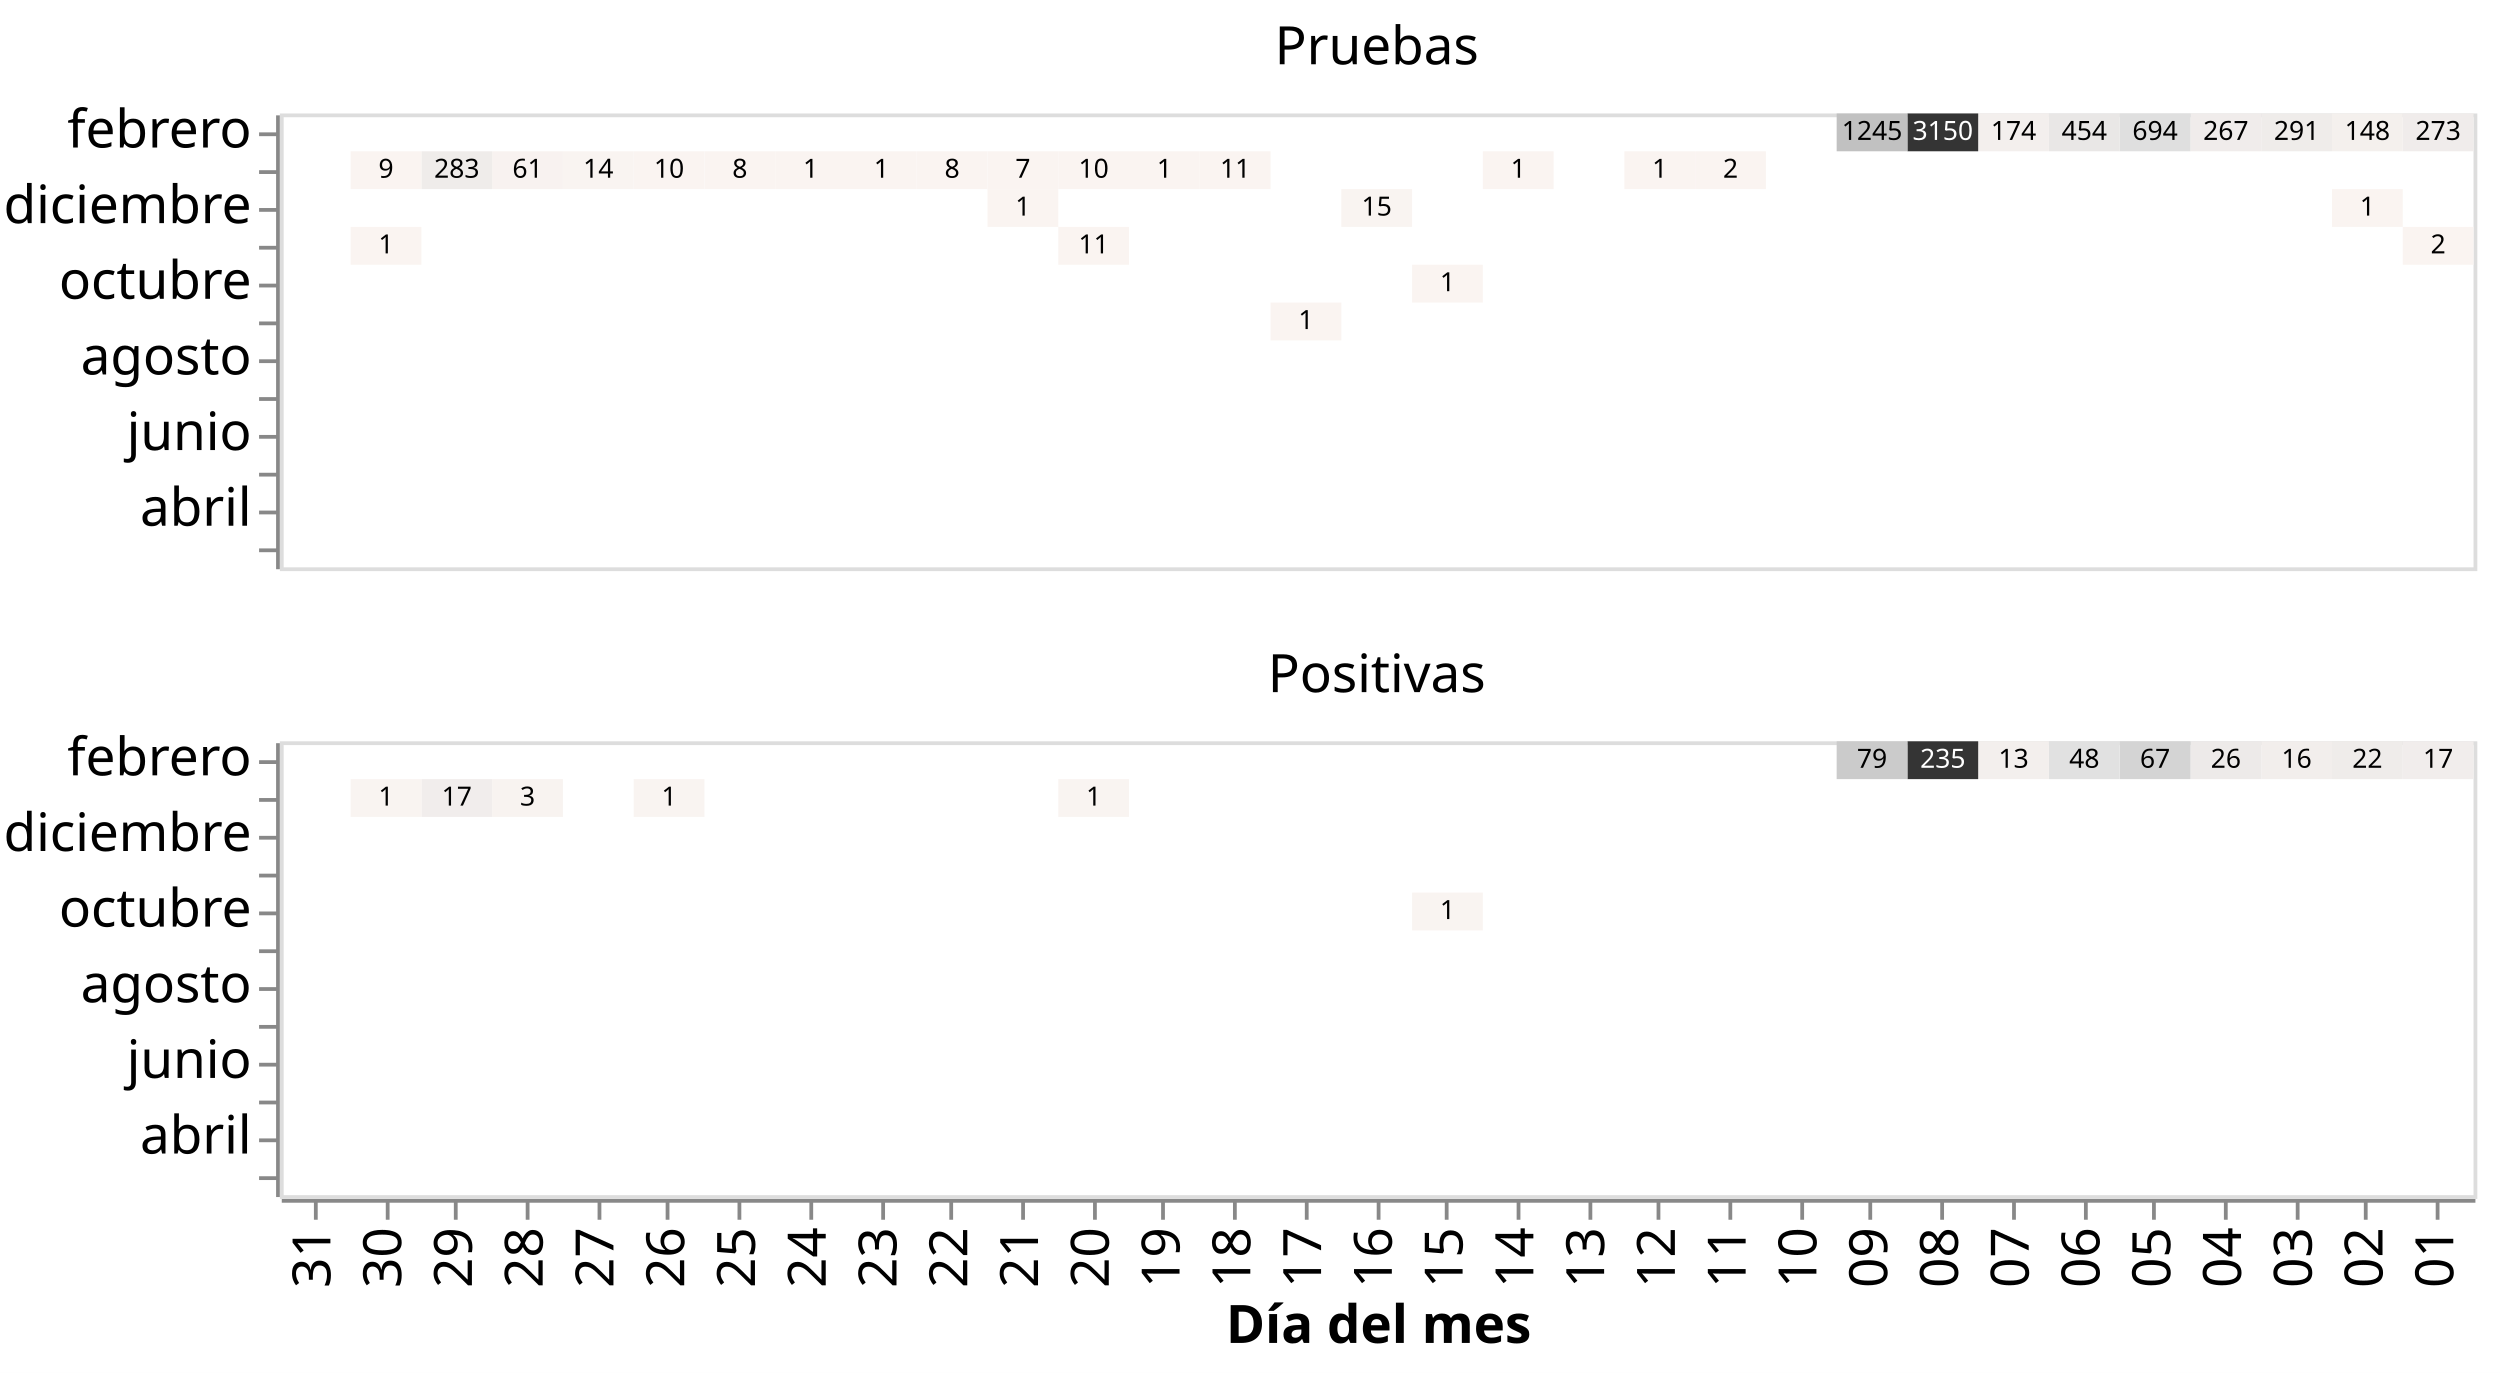
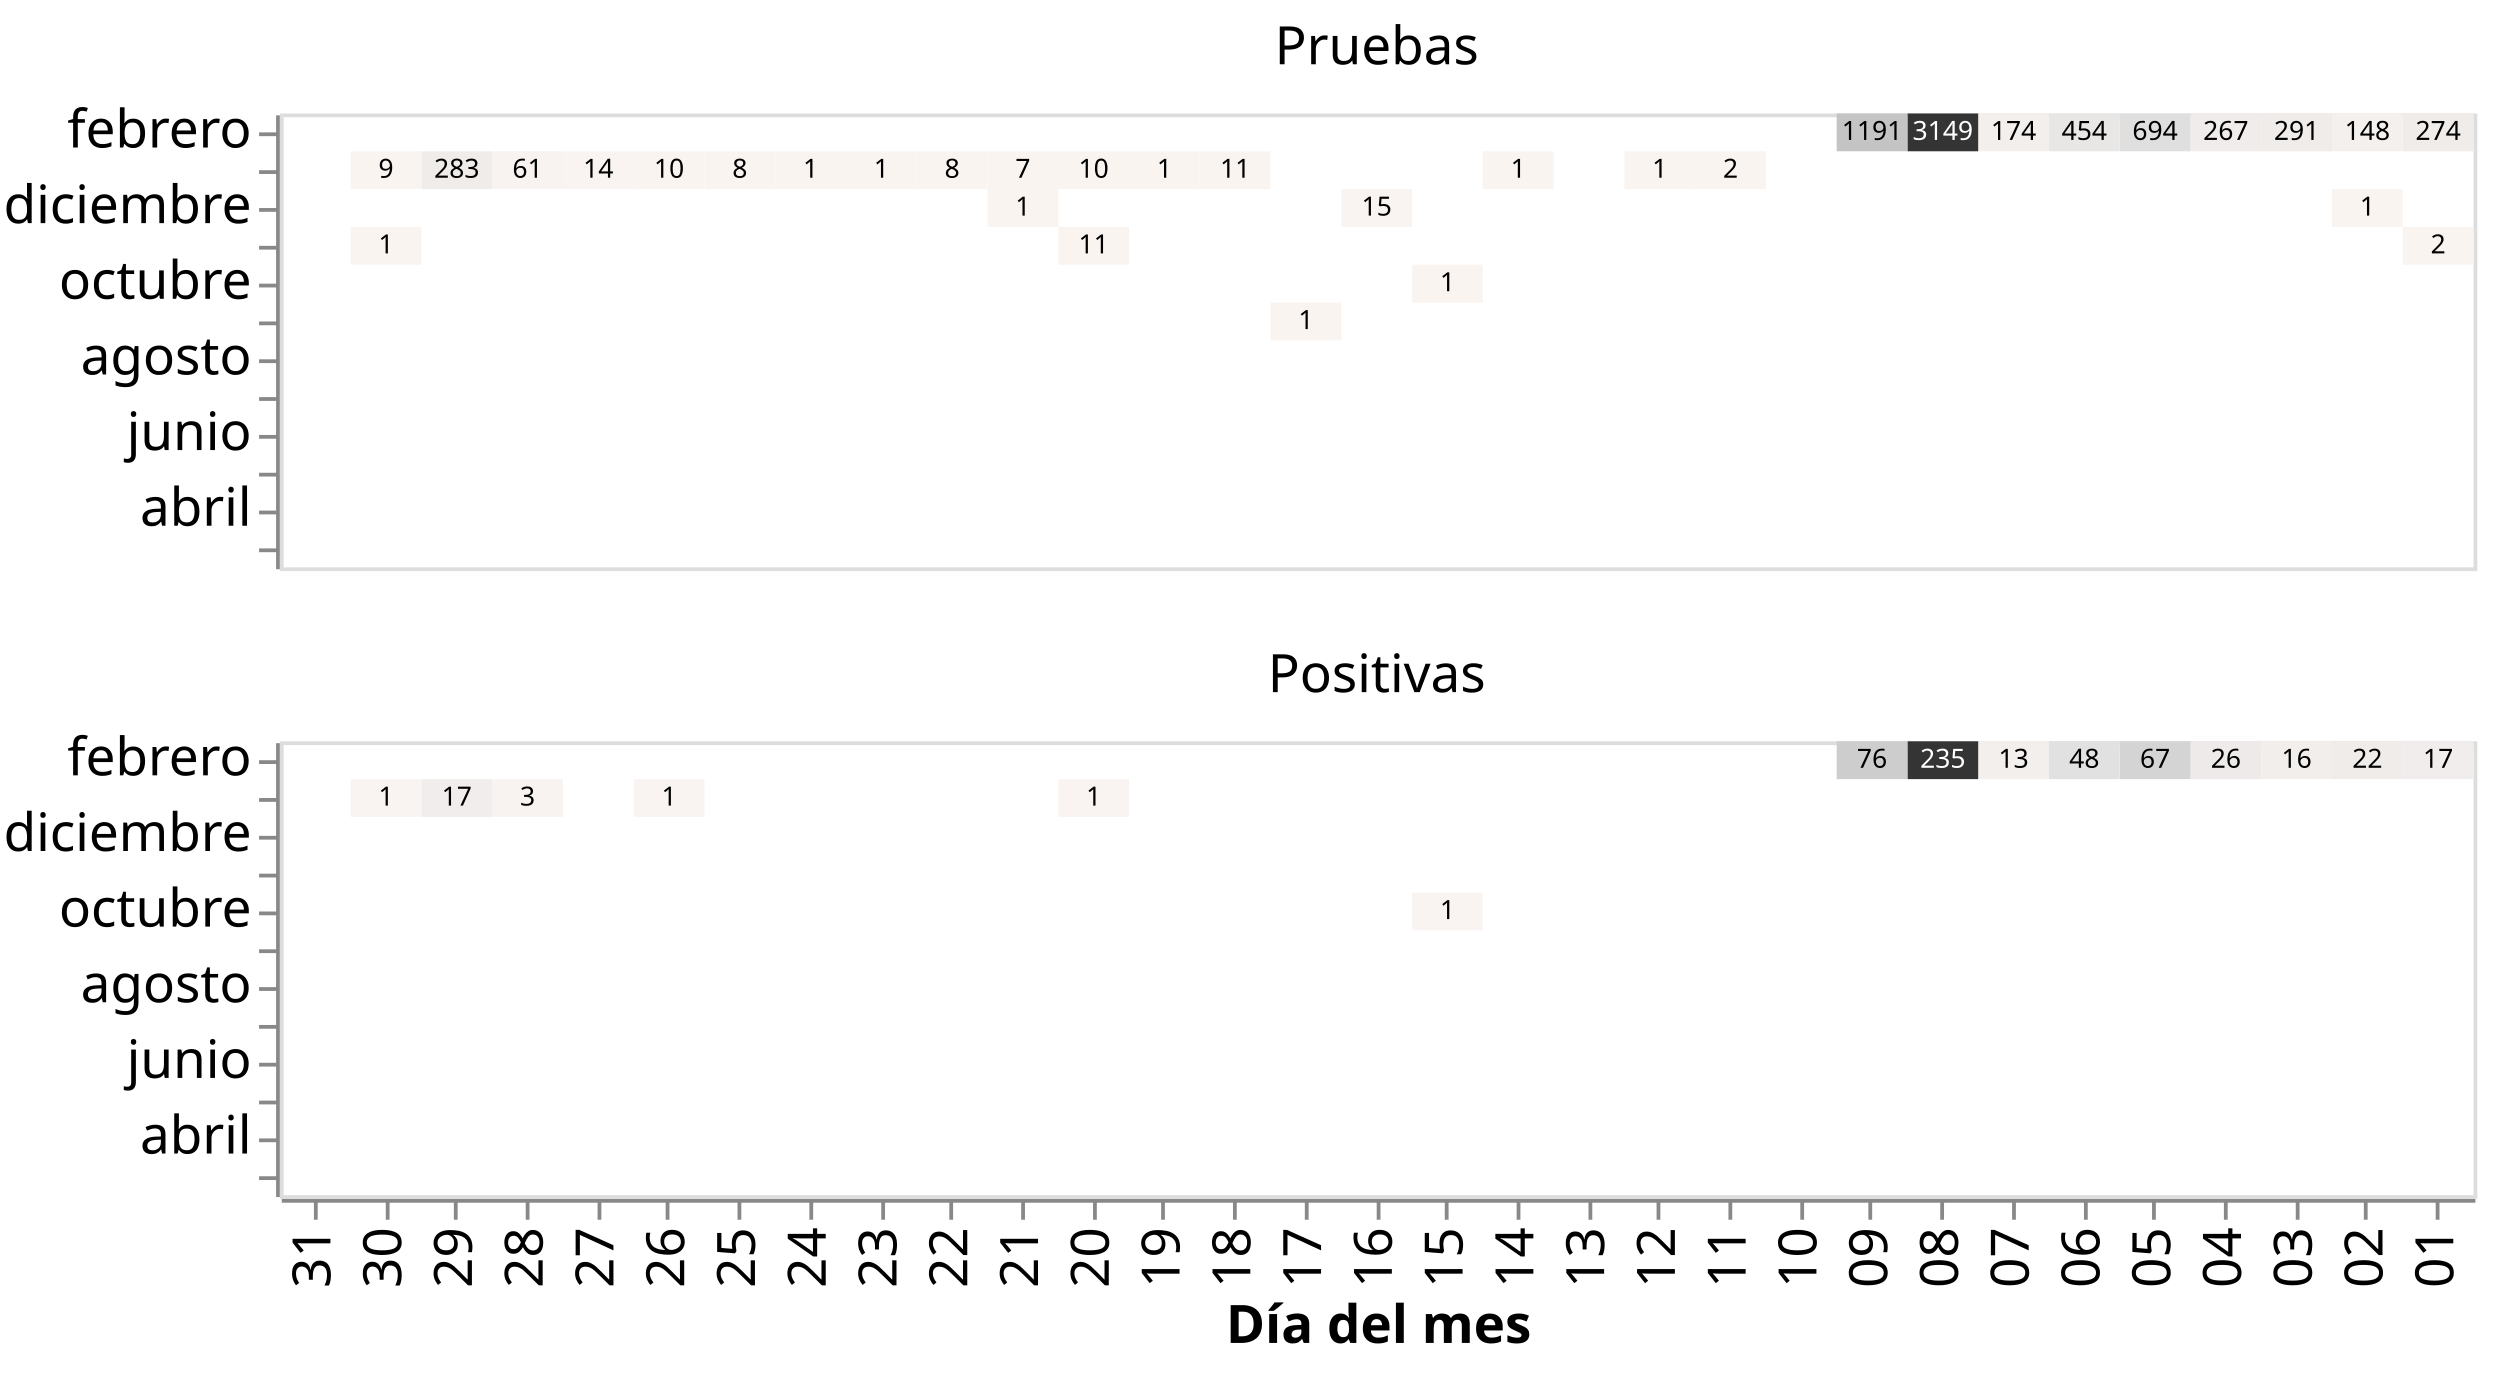
<svg xmlns="http://www.w3.org/2000/svg" class="marks" width="661" height="363" viewBox="0 0 661 363" version="1.1">
  <rect width="661" height="363" style="fill: white;" />
  <g transform="translate(74,30)">
    <g class="mark-group role-frame root">
      <g transform="translate(0,0)">
        <path class="background" d="M0,0h0v0h0Z" style="fill: none;" />
        <g>
          <g class="mark-group role-row-header row_header">
            <g transform="translate(-1,0)">
              <path class="background" d="M0,0h0v120h0Z" style="fill: none;" />
              <g>
                <g class="mark-group role-axis">
                  <g transform="translate(0.5,0.5)">
                    <path class="background" d="M0,0h0v0h0Z" style="pointer-events: none; fill: none;" />
                    <g>
                      <g class="mark-rule role-axis-tick" style="pointer-events: none;">
                        <line transform="translate(0,5)" x2="-5" y2="0" style="fill: none; stroke: #888; stroke-width: 1; opacity: 1;" />
                        <line transform="translate(0,15)" x2="-5" y2="0" style="fill: none; stroke: #888; stroke-width: 1; opacity: 1;" />
                        <line transform="translate(0,25)" x2="-5" y2="0" style="fill: none; stroke: #888; stroke-width: 1; opacity: 1;" />
                        <line transform="translate(0,35)" x2="-5" y2="0" style="fill: none; stroke: #888; stroke-width: 1; opacity: 1;" />
                        <line transform="translate(0,45)" x2="-5" y2="0" style="fill: none; stroke: #888; stroke-width: 1; opacity: 1;" />
                        <line transform="translate(0,55)" x2="-5" y2="0" style="fill: none; stroke: #888; stroke-width: 1; opacity: 1;" />
                        <line transform="translate(0,65)" x2="-5" y2="0" style="fill: none; stroke: #888; stroke-width: 1; opacity: 1;" />
                        <line transform="translate(0,75)" x2="-5" y2="0" style="fill: none; stroke: #888; stroke-width: 1; opacity: 1;" />
                        <line transform="translate(0,85)" x2="-5" y2="0" style="fill: none; stroke: #888; stroke-width: 1; opacity: 1;" />
                        <line transform="translate(0,95)" x2="-5" y2="0" style="fill: none; stroke: #888; stroke-width: 1; opacity: 1;" />
                        <line transform="translate(0,105)" x2="-5" y2="0" style="fill: none; stroke: #888; stroke-width: 1; opacity: 1;" />
                        <line transform="translate(0,115)" x2="-5" y2="0" style="fill: none; stroke: #888; stroke-width: 1; opacity: 1;" />
                      </g>
                      <g class="mark-text role-axis-label" style="pointer-events: none;">
                        <text text-anchor="end" transform="translate(-7,8.5)" style="font-family: sans-serif; font-size: 14px; fill: #000; opacity: 1;">febrero</text>
                        <text text-anchor="end" transform="translate(-7,18.5)" style="font-family: sans-serif; font-size: 14px; fill: #000; opacity: 0;">enero</text>
                        <text text-anchor="end" transform="translate(-7,28.5)" style="font-family: sans-serif; font-size: 14px; fill: #000; opacity: 1;">diciembre</text>
                        <text text-anchor="end" transform="translate(-7,38.5)" style="font-family: sans-serif; font-size: 14px; fill: #000; opacity: 0;">noviembre</text>
                        <text text-anchor="end" transform="translate(-7,48.5)" style="font-family: sans-serif; font-size: 14px; fill: #000; opacity: 1;">octubre</text>
                        <text text-anchor="end" transform="translate(-7,58.5)" style="font-family: sans-serif; font-size: 14px; fill: #000; opacity: 0;">septiembre</text>
                        <text text-anchor="end" transform="translate(-7,68.5)" style="font-family: sans-serif; font-size: 14px; fill: #000; opacity: 1;">agosto</text>
                        <text text-anchor="end" transform="translate(-7,78.5)" style="font-family: sans-serif; font-size: 14px; fill: #000; opacity: 0;">julio</text>
                        <text text-anchor="end" transform="translate(-7,88.5)" style="font-family: sans-serif; font-size: 14px; fill: #000; opacity: 1;">junio</text>
                        <text text-anchor="end" transform="translate(-7,98.5)" style="font-family: sans-serif; font-size: 14px; fill: #000; opacity: 0;">mayo</text>
                        <text text-anchor="end" transform="translate(-7,108.5)" style="font-family: sans-serif; font-size: 14px; fill: #000; opacity: 1;">abril</text>
                        <text text-anchor="end" transform="translate(-7,118.5)" style="font-family: sans-serif; font-size: 14px; fill: #000; opacity: 0;">marzo</text>
                      </g>
                      <g class="mark-rule role-axis-domain" style="pointer-events: none;">
                        <line transform="translate(0,0)" x2="0" y2="120" style="fill: none; stroke: #888; stroke-width: 1; opacity: 1;" />
                      </g>
                    </g>
                    <path class="foreground" d="" style="pointer-events: none; display: none; fill: none;" />
                  </g>
                </g>
              </g>
              <path class="foreground" d="" style="display: none; fill: none;" />
            </g>
            <g transform="translate(-1,166)">
              <path class="background" d="M0,0h0v120h0Z" style="fill: none;" />
              <g>
                <g class="mark-group role-axis">
                  <g transform="translate(0.5,0.5)">
                    <path class="background" d="M0,0h0v0h0Z" style="pointer-events: none; fill: none;" />
                    <g>
                      <g class="mark-rule role-axis-tick" style="pointer-events: none;">
                        <line transform="translate(0,5)" x2="-5" y2="0" style="fill: none; stroke: #888; stroke-width: 1; opacity: 1;" />
                        <line transform="translate(0,15)" x2="-5" y2="0" style="fill: none; stroke: #888; stroke-width: 1; opacity: 1;" />
                        <line transform="translate(0,25)" x2="-5" y2="0" style="fill: none; stroke: #888; stroke-width: 1; opacity: 1;" />
                        <line transform="translate(0,35)" x2="-5" y2="0" style="fill: none; stroke: #888; stroke-width: 1; opacity: 1;" />
                        <line transform="translate(0,45)" x2="-5" y2="0" style="fill: none; stroke: #888; stroke-width: 1; opacity: 1;" />
                        <line transform="translate(0,55)" x2="-5" y2="0" style="fill: none; stroke: #888; stroke-width: 1; opacity: 1;" />
                        <line transform="translate(0,65)" x2="-5" y2="0" style="fill: none; stroke: #888; stroke-width: 1; opacity: 1;" />
                        <line transform="translate(0,75)" x2="-5" y2="0" style="fill: none; stroke: #888; stroke-width: 1; opacity: 1;" />
                        <line transform="translate(0,85)" x2="-5" y2="0" style="fill: none; stroke: #888; stroke-width: 1; opacity: 1;" />
                        <line transform="translate(0,95)" x2="-5" y2="0" style="fill: none; stroke: #888; stroke-width: 1; opacity: 1;" />
                        <line transform="translate(0,105)" x2="-5" y2="0" style="fill: none; stroke: #888; stroke-width: 1; opacity: 1;" />
                        <line transform="translate(0,115)" x2="-5" y2="0" style="fill: none; stroke: #888; stroke-width: 1; opacity: 1;" />
                      </g>
                      <g class="mark-text role-axis-label" style="pointer-events: none;">
                        <text text-anchor="end" transform="translate(-7,8.5)" style="font-family: sans-serif; font-size: 14px; fill: #000; opacity: 1;">febrero</text>
                        <text text-anchor="end" transform="translate(-7,18.5)" style="font-family: sans-serif; font-size: 14px; fill: #000; opacity: 0;">enero</text>
                        <text text-anchor="end" transform="translate(-7,28.5)" style="font-family: sans-serif; font-size: 14px; fill: #000; opacity: 1;">diciembre</text>
                        <text text-anchor="end" transform="translate(-7,38.5)" style="font-family: sans-serif; font-size: 14px; fill: #000; opacity: 0;">noviembre</text>
                        <text text-anchor="end" transform="translate(-7,48.5)" style="font-family: sans-serif; font-size: 14px; fill: #000; opacity: 1;">octubre</text>
                        <text text-anchor="end" transform="translate(-7,58.5)" style="font-family: sans-serif; font-size: 14px; fill: #000; opacity: 0;">septiembre</text>
                        <text text-anchor="end" transform="translate(-7,68.5)" style="font-family: sans-serif; font-size: 14px; fill: #000; opacity: 1;">agosto</text>
                        <text text-anchor="end" transform="translate(-7,78.5)" style="font-family: sans-serif; font-size: 14px; fill: #000; opacity: 0;">julio</text>
                        <text text-anchor="end" transform="translate(-7,88.5)" style="font-family: sans-serif; font-size: 14px; fill: #000; opacity: 1;">junio</text>
                        <text text-anchor="end" transform="translate(-7,98.5)" style="font-family: sans-serif; font-size: 14px; fill: #000; opacity: 0;">mayo</text>
                        <text text-anchor="end" transform="translate(-7,108.5)" style="font-family: sans-serif; font-size: 14px; fill: #000; opacity: 1;">abril</text>
                        <text text-anchor="end" transform="translate(-7,118.5)" style="font-family: sans-serif; font-size: 14px; fill: #000; opacity: 0;">marzo</text>
                      </g>
                      <g class="mark-rule role-axis-domain" style="pointer-events: none;">
                        <line transform="translate(0,0)" x2="0" y2="120" style="fill: none; stroke: #888; stroke-width: 1; opacity: 1;" />
                      </g>
                    </g>
                    <path class="foreground" d="" style="pointer-events: none; display: none; fill: none;" />
                  </g>
                </g>
              </g>
              <path class="foreground" d="" style="display: none; fill: none;" />
            </g>
          </g>
          <g class="mark-group role-column-footer column_footer">
            <g transform="translate(0,287)">
              <path class="background" d="M0,0h580v0h-580Z" style="fill: none;" />
              <g>
                <g class="mark-group role-axis">
                  <g transform="translate(0.5,0.5)">
                    <path class="background" d="M0,0h0v0h0Z" style="pointer-events: none; fill: none;" />
                    <g>
                      <g class="mark-rule role-axis-tick" style="pointer-events: none;">
                        <line transform="translate(9,0)" x2="0" y2="5" style="fill: none; stroke: #888; stroke-width: 1; opacity: 1;" />
                        <line transform="translate(28,0)" x2="0" y2="5" style="fill: none; stroke: #888; stroke-width: 1; opacity: 1;" />
                        <line transform="translate(46,0)" x2="0" y2="5" style="fill: none; stroke: #888; stroke-width: 1; opacity: 1;" />
                        <line transform="translate(65,0)" x2="0" y2="5" style="fill: none; stroke: #888; stroke-width: 1; opacity: 1;" />
                        <line transform="translate(84,0)" x2="0" y2="5" style="fill: none; stroke: #888; stroke-width: 1; opacity: 1;" />
                        <line transform="translate(102,0)" x2="0" y2="5" style="fill: none; stroke: #888; stroke-width: 1; opacity: 1;" />
                        <line transform="translate(121,0)" x2="0" y2="5" style="fill: none; stroke: #888; stroke-width: 1; opacity: 1;" />
                        <line transform="translate(140,0)" x2="0" y2="5" style="fill: none; stroke: #888; stroke-width: 1; opacity: 1;" />
                        <line transform="translate(159,0)" x2="0" y2="5" style="fill: none; stroke: #888; stroke-width: 1; opacity: 1;" />
                        <line transform="translate(177,0)" x2="0" y2="5" style="fill: none; stroke: #888; stroke-width: 1; opacity: 1;" />
                        <line transform="translate(196,0)" x2="0" y2="5" style="fill: none; stroke: #888; stroke-width: 1; opacity: 1;" />
                        <line transform="translate(215,0)" x2="0" y2="5" style="fill: none; stroke: #888; stroke-width: 1; opacity: 1;" />
                        <line transform="translate(233,0)" x2="0" y2="5" style="fill: none; stroke: #888; stroke-width: 1; opacity: 1;" />
                        <line transform="translate(252,0)" x2="0" y2="5" style="fill: none; stroke: #888; stroke-width: 1; opacity: 1;" />
                        <line transform="translate(271,0)" x2="0" y2="5" style="fill: none; stroke: #888; stroke-width: 1; opacity: 1;" />
                        <line transform="translate(290,0)" x2="0" y2="5" style="fill: none; stroke: #888; stroke-width: 1; opacity: 1;" />
                        <line transform="translate(308,0)" x2="0" y2="5" style="fill: none; stroke: #888; stroke-width: 1; opacity: 1;" />
                        <line transform="translate(327,0)" x2="0" y2="5" style="fill: none; stroke: #888; stroke-width: 1; opacity: 1;" />
                        <line transform="translate(346,0)" x2="0" y2="5" style="fill: none; stroke: #888; stroke-width: 1; opacity: 1;" />
                        <line transform="translate(364,0)" x2="0" y2="5" style="fill: none; stroke: #888; stroke-width: 1; opacity: 1;" />
                        <line transform="translate(383,0)" x2="0" y2="5" style="fill: none; stroke: #888; stroke-width: 1; opacity: 1;" />
                        <line transform="translate(402,0)" x2="0" y2="5" style="fill: none; stroke: #888; stroke-width: 1; opacity: 1;" />
                        <line transform="translate(420,0)" x2="0" y2="5" style="fill: none; stroke: #888; stroke-width: 1; opacity: 1;" />
                        <line transform="translate(439,0)" x2="0" y2="5" style="fill: none; stroke: #888; stroke-width: 1; opacity: 1;" />
                        <line transform="translate(458,0)" x2="0" y2="5" style="fill: none; stroke: #888; stroke-width: 1; opacity: 1;" />
                        <line transform="translate(477,0)" x2="0" y2="5" style="fill: none; stroke: #888; stroke-width: 1; opacity: 1;" />
                        <line transform="translate(495,0)" x2="0" y2="5" style="fill: none; stroke: #888; stroke-width: 1; opacity: 1;" />
                        <line transform="translate(514,0)" x2="0" y2="5" style="fill: none; stroke: #888; stroke-width: 1; opacity: 1;" />
                        <line transform="translate(533,0)" x2="0" y2="5" style="fill: none; stroke: #888; stroke-width: 1; opacity: 1;" />
                        <line transform="translate(551,0)" x2="0" y2="5" style="fill: none; stroke: #888; stroke-width: 1; opacity: 1;" />
                        <line transform="translate(570,0)" x2="0" y2="5" style="fill: none; stroke: #888; stroke-width: 1; opacity: 1;" />
                      </g>
                      <g class="mark-text role-axis-label" style="pointer-events: none;">
                        <text text-anchor="end" transform="translate(8.854839,7) rotate(270) translate(0,4)" style="font-family: sans-serif; font-size: 14px; fill: #000; opacity: 1;">31</text>
                        <text text-anchor="end" transform="translate(27.56452,7) rotate(270) translate(0,4)" style="font-family: sans-serif; font-size: 14px; fill: #000; opacity: 1;">30</text>
                        <text text-anchor="end" transform="translate(46.27419,7) rotate(270) translate(0,4)" style="font-family: sans-serif; font-size: 14px; fill: #000; opacity: 1;">29</text>
                        <text text-anchor="end" transform="translate(64.98387,7) rotate(270) translate(0,4)" style="font-family: sans-serif; font-size: 14px; fill: #000; opacity: 1;">28</text>
                        <text text-anchor="end" transform="translate(83.69355,7) rotate(270) translate(0,4)" style="font-family: sans-serif; font-size: 14px; fill: #000; opacity: 1;">27</text>
                        <text text-anchor="end" transform="translate(102.4032,7) rotate(270) translate(0,4)" style="font-family: sans-serif; font-size: 14px; fill: #000; opacity: 1;">26</text>
                        <text text-anchor="end" transform="translate(121.1129,7) rotate(270) translate(0,4)" style="font-family: sans-serif; font-size: 14px; fill: #000; opacity: 1;">25</text>
                        <text text-anchor="end" transform="translate(139.8226,7) rotate(270) translate(0,4)" style="font-family: sans-serif; font-size: 14px; fill: #000; opacity: 1;">24</text>
                        <text text-anchor="end" transform="translate(158.5323,7) rotate(270) translate(0,4)" style="font-family: sans-serif; font-size: 14px; fill: #000; opacity: 1;">23</text>
                        <text text-anchor="end" transform="translate(177.2419,7) rotate(270) translate(0,4)" style="font-family: sans-serif; font-size: 14px; fill: #000; opacity: 1;">22</text>
                        <text text-anchor="end" transform="translate(195.9516,7) rotate(270) translate(0,4)" style="font-family: sans-serif; font-size: 14px; fill: #000; opacity: 1;">21</text>
                        <text text-anchor="end" transform="translate(214.6613,7) rotate(270) translate(0,4)" style="font-family: sans-serif; font-size: 14px; fill: #000; opacity: 1;">20</text>
                        <text text-anchor="end" transform="translate(233.371,7) rotate(270) translate(0,4)" style="font-family: sans-serif; font-size: 14px; fill: #000; opacity: 1;">19</text>
                        <text text-anchor="end" transform="translate(252.0806,7) rotate(270) translate(0,4)" style="font-family: sans-serif; font-size: 14px; fill: #000; opacity: 1;">18</text>
                        <text text-anchor="end" transform="translate(270.7903,7) rotate(270) translate(0,4)" style="font-family: sans-serif; font-size: 14px; fill: #000; opacity: 1;">17</text>
                        <text text-anchor="end" transform="translate(289.5,7) rotate(270) translate(0,4)" style="font-family: sans-serif; font-size: 14px; fill: #000; opacity: 1;">16</text>
                        <text text-anchor="end" transform="translate(308.2097,7) rotate(270) translate(0,4)" style="font-family: sans-serif; font-size: 14px; fill: #000; opacity: 1;">15</text>
                        <text text-anchor="end" transform="translate(326.9194,7) rotate(270) translate(0,4)" style="font-family: sans-serif; font-size: 14px; fill: #000; opacity: 1;">14</text>
                        <text text-anchor="end" transform="translate(345.629,7) rotate(270) translate(0,4)" style="font-family: sans-serif; font-size: 14px; fill: #000; opacity: 1;">13</text>
                        <text text-anchor="end" transform="translate(364.3387,7) rotate(270) translate(0,4)" style="font-family: sans-serif; font-size: 14px; fill: #000; opacity: 1;">12</text>
                        <text text-anchor="end" transform="translate(383.0484,7) rotate(270) translate(0,4)" style="font-family: sans-serif; font-size: 14px; fill: #000; opacity: 1;">11</text>
                        <text text-anchor="end" transform="translate(401.7581,7) rotate(270) translate(0,4)" style="font-family: sans-serif; font-size: 14px; fill: #000; opacity: 1;">10</text>
                        <text text-anchor="end" transform="translate(420.4677,7) rotate(270) translate(0,4)" style="font-family: sans-serif; font-size: 14px; fill: #000; opacity: 1;">09</text>
                        <text text-anchor="end" transform="translate(439.1774,7) rotate(270) translate(0,4)" style="font-family: sans-serif; font-size: 14px; fill: #000; opacity: 1;">08</text>
                        <text text-anchor="end" transform="translate(457.8871,7) rotate(270) translate(0,4)" style="font-family: sans-serif; font-size: 14px; fill: #000; opacity: 1;">07</text>
                        <text text-anchor="end" transform="translate(476.5968,7) rotate(270) translate(0,4)" style="font-family: sans-serif; font-size: 14px; fill: #000; opacity: 1;">06</text>
                        <text text-anchor="end" transform="translate(495.3065,7) rotate(270) translate(0,4)" style="font-family: sans-serif; font-size: 14px; fill: #000; opacity: 1;">05</text>
                        <text text-anchor="end" transform="translate(514.0161,7) rotate(270) translate(0,4)" style="font-family: sans-serif; font-size: 14px; fill: #000; opacity: 1;">04</text>
                        <text text-anchor="end" transform="translate(532.7258,7) rotate(270) translate(0,4)" style="font-family: sans-serif; font-size: 14px; fill: #000; opacity: 1;">03</text>
                        <text text-anchor="end" transform="translate(551.4355,7) rotate(270) translate(0,4)" style="font-family: sans-serif; font-size: 14px; fill: #000; opacity: 1;">02</text>
                        <text text-anchor="end" transform="translate(570.1452,7) rotate(270) translate(0,4)" style="font-family: sans-serif; font-size: 14px; fill: #000; opacity: 1;">01</text>
                      </g>
                      <g class="mark-rule role-axis-domain" style="pointer-events: none;">
                        <line transform="translate(0,0)" x2="580" y2="0" style="fill: none; stroke: #888; stroke-width: 1; opacity: 1;" />
                      </g>
                      <g class="mark-text role-axis-title" style="pointer-events: none;">
                        <text text-anchor="middle" transform="translate(290,37.57227)" style="font-family: sans-serif; font-size: 14px; font-weight: bold; fill: #000; opacity: 1;">Día del mes</text>
                      </g>
                    </g>
                    <path class="foreground" d="" style="pointer-events: none; display: none; fill: none;" />
                  </g>
                </g>
              </g>
              <path class="foreground" d="" style="display: none; fill: none;" />
            </g>
          </g>
          <g class="mark-group role-scope cell">
            <g transform="translate(0,0)">
              <path class="background" d="M0.5,0.5h580v120h-580Z" style="fill: none; stroke: #ddd;" />
              <g>
                <g class="mark-rect role-mark child_layer_0_marks">
                  <path d="M261.935,50h18.71v10h-18.71Z" style="fill: rgb(250, 244, 241);" />
                  <path d="M299.355,40h18.71v10h-18.71Z" style="fill: rgb(250, 244, 241);" />
                  <path d="M561.29,30h18.71v10h-18.71Z" style="fill: rgb(250, 244, 241);" />
                  <path d="M205.806,30h18.71v10h-18.71Z" style="fill: rgb(250, 244, 241);" />
                  <path d="M18.71,30h18.71v10h-18.71Z" style="fill: rgb(250, 244, 241);" />
                  <path d="M542.581,20h18.71v10h-18.71Z" style="fill: rgb(250, 244, 241);" />
                  <path d="M280.645,20h18.71v10h-18.71Z" style="fill: rgb(249, 244, 241);" />
                  <path d="M187.097,20h18.71v10h-18.71Z" style="fill: rgb(250, 244, 241);" />
                  <path d="M374.194,10h18.71v10h-18.71Z" style="fill: rgb(250, 244, 241);" />
                  <path d="M355.484,10h18.71v10h-18.71Z" style="fill: rgb(250, 244, 241);" />
                  <path d="M318.065,10h18.71v10h-18.71Z" style="fill: rgb(250, 244, 241);" />
                  <path d="M243.226,10h18.71v10h-18.71Z" style="fill: rgb(250, 244, 241);" />
                  <path d="M224.516,10h18.71v10h-18.71Z" style="fill: rgb(250, 244, 241);" />
                  <path d="M205.806,10h18.71v10h-18.71Z" style="fill: rgb(250, 244, 241);" />
                  <path d="M187.097,10h18.71v10h-18.71Z" style="fill: rgb(250, 244, 241);" />
                  <path d="M168.387,10h18.71v10h-18.71Z" style="fill: rgb(250, 244, 241);" />
                  <path d="M149.677,10h18.71v10h-18.71Z" style="fill: rgb(250, 244, 241);" />
                  <path d="M130.968,10h18.71v10h-18.71Z" style="fill: rgb(250, 244, 241);" />
                  <path d="M112.258,10h18.71v10h-18.71Z" style="fill: rgb(250, 244, 241);" />
                  <path d="M93.548,10h18.71v10h-18.71Z" style="fill: rgb(250, 244, 241);" />
                  <path d="M74.839,10h18.71v10h-18.71Z" style="fill: rgb(249, 244, 241);" />
                  <path d="M56.129,10h18.71v10h-18.71Z" style="fill: rgb(248, 242, 240);" />
                  <path d="M37.419,10h18.71v10h-18.71Z" style="fill: rgb(239, 236, 234);" />
                  <path d="M18.71,10h18.71v10h-18.71Z" style="fill: rgb(250, 244, 241);" />
-                   <path d="M561.29,0h18.71v10h-18.71Z" style="fill: rgb(240, 236, 235);" />
+                   <path d="M561.29,0h18.71v10h-18.71Z" style="fill: rgb(240, 236, 234);" />
                  <path d="M542.581,0h18.71v10h-18.71Z" style="fill: rgb(244, 240, 237);" />
                  <path d="M523.871,0h18.71v10h-18.71Z" style="fill: rgb(239, 236, 234);" />
                  <path d="M505.161,0h18.71v10h-18.71Z" style="fill: rgb(240, 236, 235);" />
                  <path d="M486.452,0h18.71v10h-18.71Z" style="fill: rgb(223, 223, 223);" />
                  <path d="M467.742,0h18.71v10h-18.71Z" style="fill: rgb(233, 231, 230);" />
                  <path d="M449.032,0h18.71v10h-18.71Z" style="fill: rgb(243, 239, 237);" />
                  <path d="M430.323,0h18.71v10h-18.71Z" style="fill: rgb(52, 52, 52);" />
-                   <path d="M411.613,0h18.71v10h-18.71Z" style="fill: rgb(193, 193, 193);" />
+                   <path d="M411.613,0h18.71v10h-18.71Z" style="fill: rgb(196, 196, 196);" />
                </g>
                <g class="mark-text role-mark child_layer_1_marks">
                  <text text-anchor="middle" transform="translate(271.2903,57)" style="font-family: sans-serif; font-size: 7px; fill: black;">1</text>
                  <text text-anchor="middle" transform="translate(308.7097,47)" style="font-family: sans-serif; font-size: 7px; fill: black;">1</text>
                  <text text-anchor="middle" transform="translate(570.6452,37)" style="font-family: sans-serif; font-size: 7px; fill: black;">2</text>
                  <text text-anchor="middle" transform="translate(215.1613,37)" style="font-family: sans-serif; font-size: 7px; fill: black;">11</text>
                  <text text-anchor="middle" transform="translate(28.06452,37)" style="font-family: sans-serif; font-size: 7px; fill: black;">1</text>
                  <text text-anchor="middle" transform="translate(551.9355,27)" style="font-family: sans-serif; font-size: 7px; fill: black;">1</text>
                  <text text-anchor="middle" transform="translate(290,27)" style="font-family: sans-serif; font-size: 7px; fill: black;">15</text>
                  <text text-anchor="middle" transform="translate(196.4516,27)" style="font-family: sans-serif; font-size: 7px; fill: black;">1</text>
                  <text text-anchor="middle" transform="translate(383.5484,17)" style="font-family: sans-serif; font-size: 7px; fill: black;">2</text>
                  <text text-anchor="middle" transform="translate(364.8387,17)" style="font-family: sans-serif; font-size: 7px; fill: black;">1</text>
                  <text text-anchor="middle" transform="translate(327.4194,17)" style="font-family: sans-serif; font-size: 7px; fill: black;">1</text>
                  <text text-anchor="middle" transform="translate(252.5806,17)" style="font-family: sans-serif; font-size: 7px; fill: black;">11</text>
                  <text text-anchor="middle" transform="translate(233.871,17)" style="font-family: sans-serif; font-size: 7px; fill: black;">1</text>
                  <text text-anchor="middle" transform="translate(215.1613,17)" style="font-family: sans-serif; font-size: 7px; fill: black;">10</text>
                  <text text-anchor="middle" transform="translate(196.4516,17)" style="font-family: sans-serif; font-size: 7px; fill: black;">7</text>
                  <text text-anchor="middle" transform="translate(177.7419,17)" style="font-family: sans-serif; font-size: 7px; fill: black;">8</text>
                  <text text-anchor="middle" transform="translate(159.0323,17)" style="font-family: sans-serif; font-size: 7px; fill: black;">1</text>
                  <text text-anchor="middle" transform="translate(140.3226,17)" style="font-family: sans-serif; font-size: 7px; fill: black;">1</text>
                  <text text-anchor="middle" transform="translate(121.6129,17)" style="font-family: sans-serif; font-size: 7px; fill: black;">8</text>
                  <text text-anchor="middle" transform="translate(102.9032,17)" style="font-family: sans-serif; font-size: 7px; fill: black;">10</text>
                  <text text-anchor="middle" transform="translate(84.19355,17)" style="font-family: sans-serif; font-size: 7px; fill: black;">14</text>
                  <text text-anchor="middle" transform="translate(65.48387,17)" style="font-family: sans-serif; font-size: 7px; fill: black;">61</text>
                  <text text-anchor="middle" transform="translate(46.77419,17)" style="font-family: sans-serif; font-size: 7px; fill: black;">283</text>
                  <text text-anchor="middle" transform="translate(28.06452,17)" style="font-family: sans-serif; font-size: 7px; fill: black;">9</text>
-                   <text text-anchor="middle" transform="translate(570.6452,7)" style="font-family: sans-serif; font-size: 7px; fill: black;">273</text>
+                   <text text-anchor="middle" transform="translate(570.6452,7)" style="font-family: sans-serif; font-size: 7px; fill: black;">274</text>
                  <text text-anchor="middle" transform="translate(551.9355,7)" style="font-family: sans-serif; font-size: 7px; fill: black;">148</text>
                  <text text-anchor="middle" transform="translate(533.2258,7)" style="font-family: sans-serif; font-size: 7px; fill: black;">291</text>
                  <text text-anchor="middle" transform="translate(514.5161,7)" style="font-family: sans-serif; font-size: 7px; fill: black;">267</text>
                  <text text-anchor="middle" transform="translate(495.8065,7)" style="font-family: sans-serif; font-size: 7px; fill: black;">694</text>
                  <text text-anchor="middle" transform="translate(477.0968,7)" style="font-family: sans-serif; font-size: 7px; fill: black;">454</text>
                  <text text-anchor="middle" transform="translate(458.3871,7)" style="font-family: sans-serif; font-size: 7px; fill: black;">174</text>
-                   <text text-anchor="middle" transform="translate(439.6774,7)" style="font-family: sans-serif; font-size: 7px; fill: white;">3150</text>
-                   <text text-anchor="middle" transform="translate(420.9677,7)" style="font-family: sans-serif; font-size: 7px; fill: black;">1245</text>
+                   <text text-anchor="middle" transform="translate(439.6774,7)" style="font-family: sans-serif; font-size: 7px; fill: white;">3149</text>
+                   <text text-anchor="middle" transform="translate(420.9677,7)" style="font-family: sans-serif; font-size: 7px; fill: black;">1191</text>
                </g>
                <g class="mark-group role-title">
                  <g transform="translate(290,-24)">
                    <path class="background" d="M0,0h0v0h0Z" style="pointer-events: none; fill: none;" />
                    <g>
                      <g class="mark-text role-title-text" style="pointer-events: none;">
                        <text text-anchor="middle" transform="translate(0,11)" style="font-family: sans-serif; font-size: 14px; fill: #000; opacity: 1;">Pruebas</text>
                      </g>
                    </g>
                    <path class="foreground" d="" style="pointer-events: none; display: none; fill: none;" />
                  </g>
                </g>
              </g>
              <path class="foreground" d="" style="display: none; fill: none;" />
            </g>
            <g transform="translate(0,166)">
              <path class="background" d="M0.5,0.5h580v120h-580Z" style="fill: none; stroke: #ddd;" />
              <g>
                <g class="mark-rect role-mark child_layer_0_marks">
                  <path d="M299.355,40h18.71v10h-18.71Z" style="fill: rgb(249, 244, 241);" />
                  <path d="M205.806,10h18.71v10h-18.71Z" style="fill: rgb(249, 244, 241);" />
                  <path d="M93.548,10h18.71v10h-18.71Z" style="fill: rgb(249, 244, 241);" />
                  <path d="M56.129,10h18.71v10h-18.71Z" style="fill: rgb(248, 243, 240);" />
                  <path d="M37.419,10h18.71v10h-18.71Z" style="fill: rgb(241, 237, 236);" />
                  <path d="M18.71,10h18.71v10h-18.71Z" style="fill: rgb(249, 244, 241);" />
                  <path d="M561.29,0h18.71v10h-18.71Z" style="fill: rgb(241, 237, 236);" />
                  <path d="M542.581,0h18.71v10h-18.71Z" style="fill: rgb(239, 236, 234);" />
                  <path d="M523.871,0h18.71v10h-18.71Z" style="fill: rgb(242, 238, 236);" />
                  <path d="M505.161,0h18.71v10h-18.71Z" style="fill: rgb(237, 234, 233);" />
                  <path d="M486.452,0h18.71v10h-18.71Z" style="fill: rgb(212, 212, 212);" />
                  <path d="M467.742,0h18.71v10h-18.71Z" style="fill: rgb(225, 225, 225);" />
                  <path d="M449.032,0h18.71v10h-18.71Z" style="fill: rgb(243, 239, 237);" />
                  <path d="M430.323,0h18.71v10h-18.71Z" style="fill: rgb(52, 52, 52);" />
-                   <path d="M411.613,0h18.71v10h-18.71Z" style="fill: rgb(203, 203, 203);" />
+                   <path d="M411.613,0h18.71v10h-18.71Z" style="fill: rgb(205, 205, 205);" />
                </g>
                <g class="mark-text role-mark child_layer_1_marks">
                  <text text-anchor="middle" transform="translate(308.7097,47)" style="font-family: sans-serif; font-size: 7px; fill: black;">1</text>
                  <text text-anchor="middle" transform="translate(215.1613,17)" style="font-family: sans-serif; font-size: 7px; fill: black;">1</text>
                  <text text-anchor="middle" transform="translate(102.9032,17)" style="font-family: sans-serif; font-size: 7px; fill: black;">1</text>
                  <text text-anchor="middle" transform="translate(65.48387,17)" style="font-family: sans-serif; font-size: 7px; fill: black;">3</text>
                  <text text-anchor="middle" transform="translate(46.77419,17)" style="font-family: sans-serif; font-size: 7px; fill: black;">17</text>
                  <text text-anchor="middle" transform="translate(28.06452,17)" style="font-family: sans-serif; font-size: 7px; fill: black;">1</text>
                  <text text-anchor="middle" transform="translate(570.6452,7)" style="font-family: sans-serif; font-size: 7px; fill: black;">17</text>
                  <text text-anchor="middle" transform="translate(551.9355,7)" style="font-family: sans-serif; font-size: 7px; fill: black;">22</text>
                  <text text-anchor="middle" transform="translate(533.2258,7)" style="font-family: sans-serif; font-size: 7px; fill: black;">16</text>
                  <text text-anchor="middle" transform="translate(514.5161,7)" style="font-family: sans-serif; font-size: 7px; fill: black;">26</text>
                  <text text-anchor="middle" transform="translate(495.8065,7)" style="font-family: sans-serif; font-size: 7px; fill: black;">67</text>
                  <text text-anchor="middle" transform="translate(477.0968,7)" style="font-family: sans-serif; font-size: 7px; fill: black;">48</text>
                  <text text-anchor="middle" transform="translate(458.3871,7)" style="font-family: sans-serif; font-size: 7px; fill: black;">13</text>
                  <text text-anchor="middle" transform="translate(439.6774,7)" style="font-family: sans-serif; font-size: 7px; fill: white;">235</text>
-                   <text text-anchor="middle" transform="translate(420.9677,7)" style="font-family: sans-serif; font-size: 7px; fill: black;">79</text>
+                   <text text-anchor="middle" transform="translate(420.9677,7)" style="font-family: sans-serif; font-size: 7px; fill: black;">76</text>
                </g>
                <g class="mark-group role-title">
                  <g transform="translate(290,-24)">
                    <path class="background" d="M0,0h0v0h0Z" style="pointer-events: none; fill: none;" />
                    <g>
                      <g class="mark-text role-title-text" style="pointer-events: none;">
                        <text text-anchor="middle" transform="translate(0,11)" style="font-family: sans-serif; font-size: 14px; fill: #000; opacity: 1;">Positivas</text>
                      </g>
                    </g>
                    <path class="foreground" d="" style="pointer-events: none; display: none; fill: none;" />
                  </g>
                </g>
              </g>
              <path class="foreground" d="" style="display: none; fill: none;" />
            </g>
          </g>
        </g>
        <path class="foreground" d="" style="display: none; fill: none;" />
      </g>
    </g>
  </g>
</svg>
